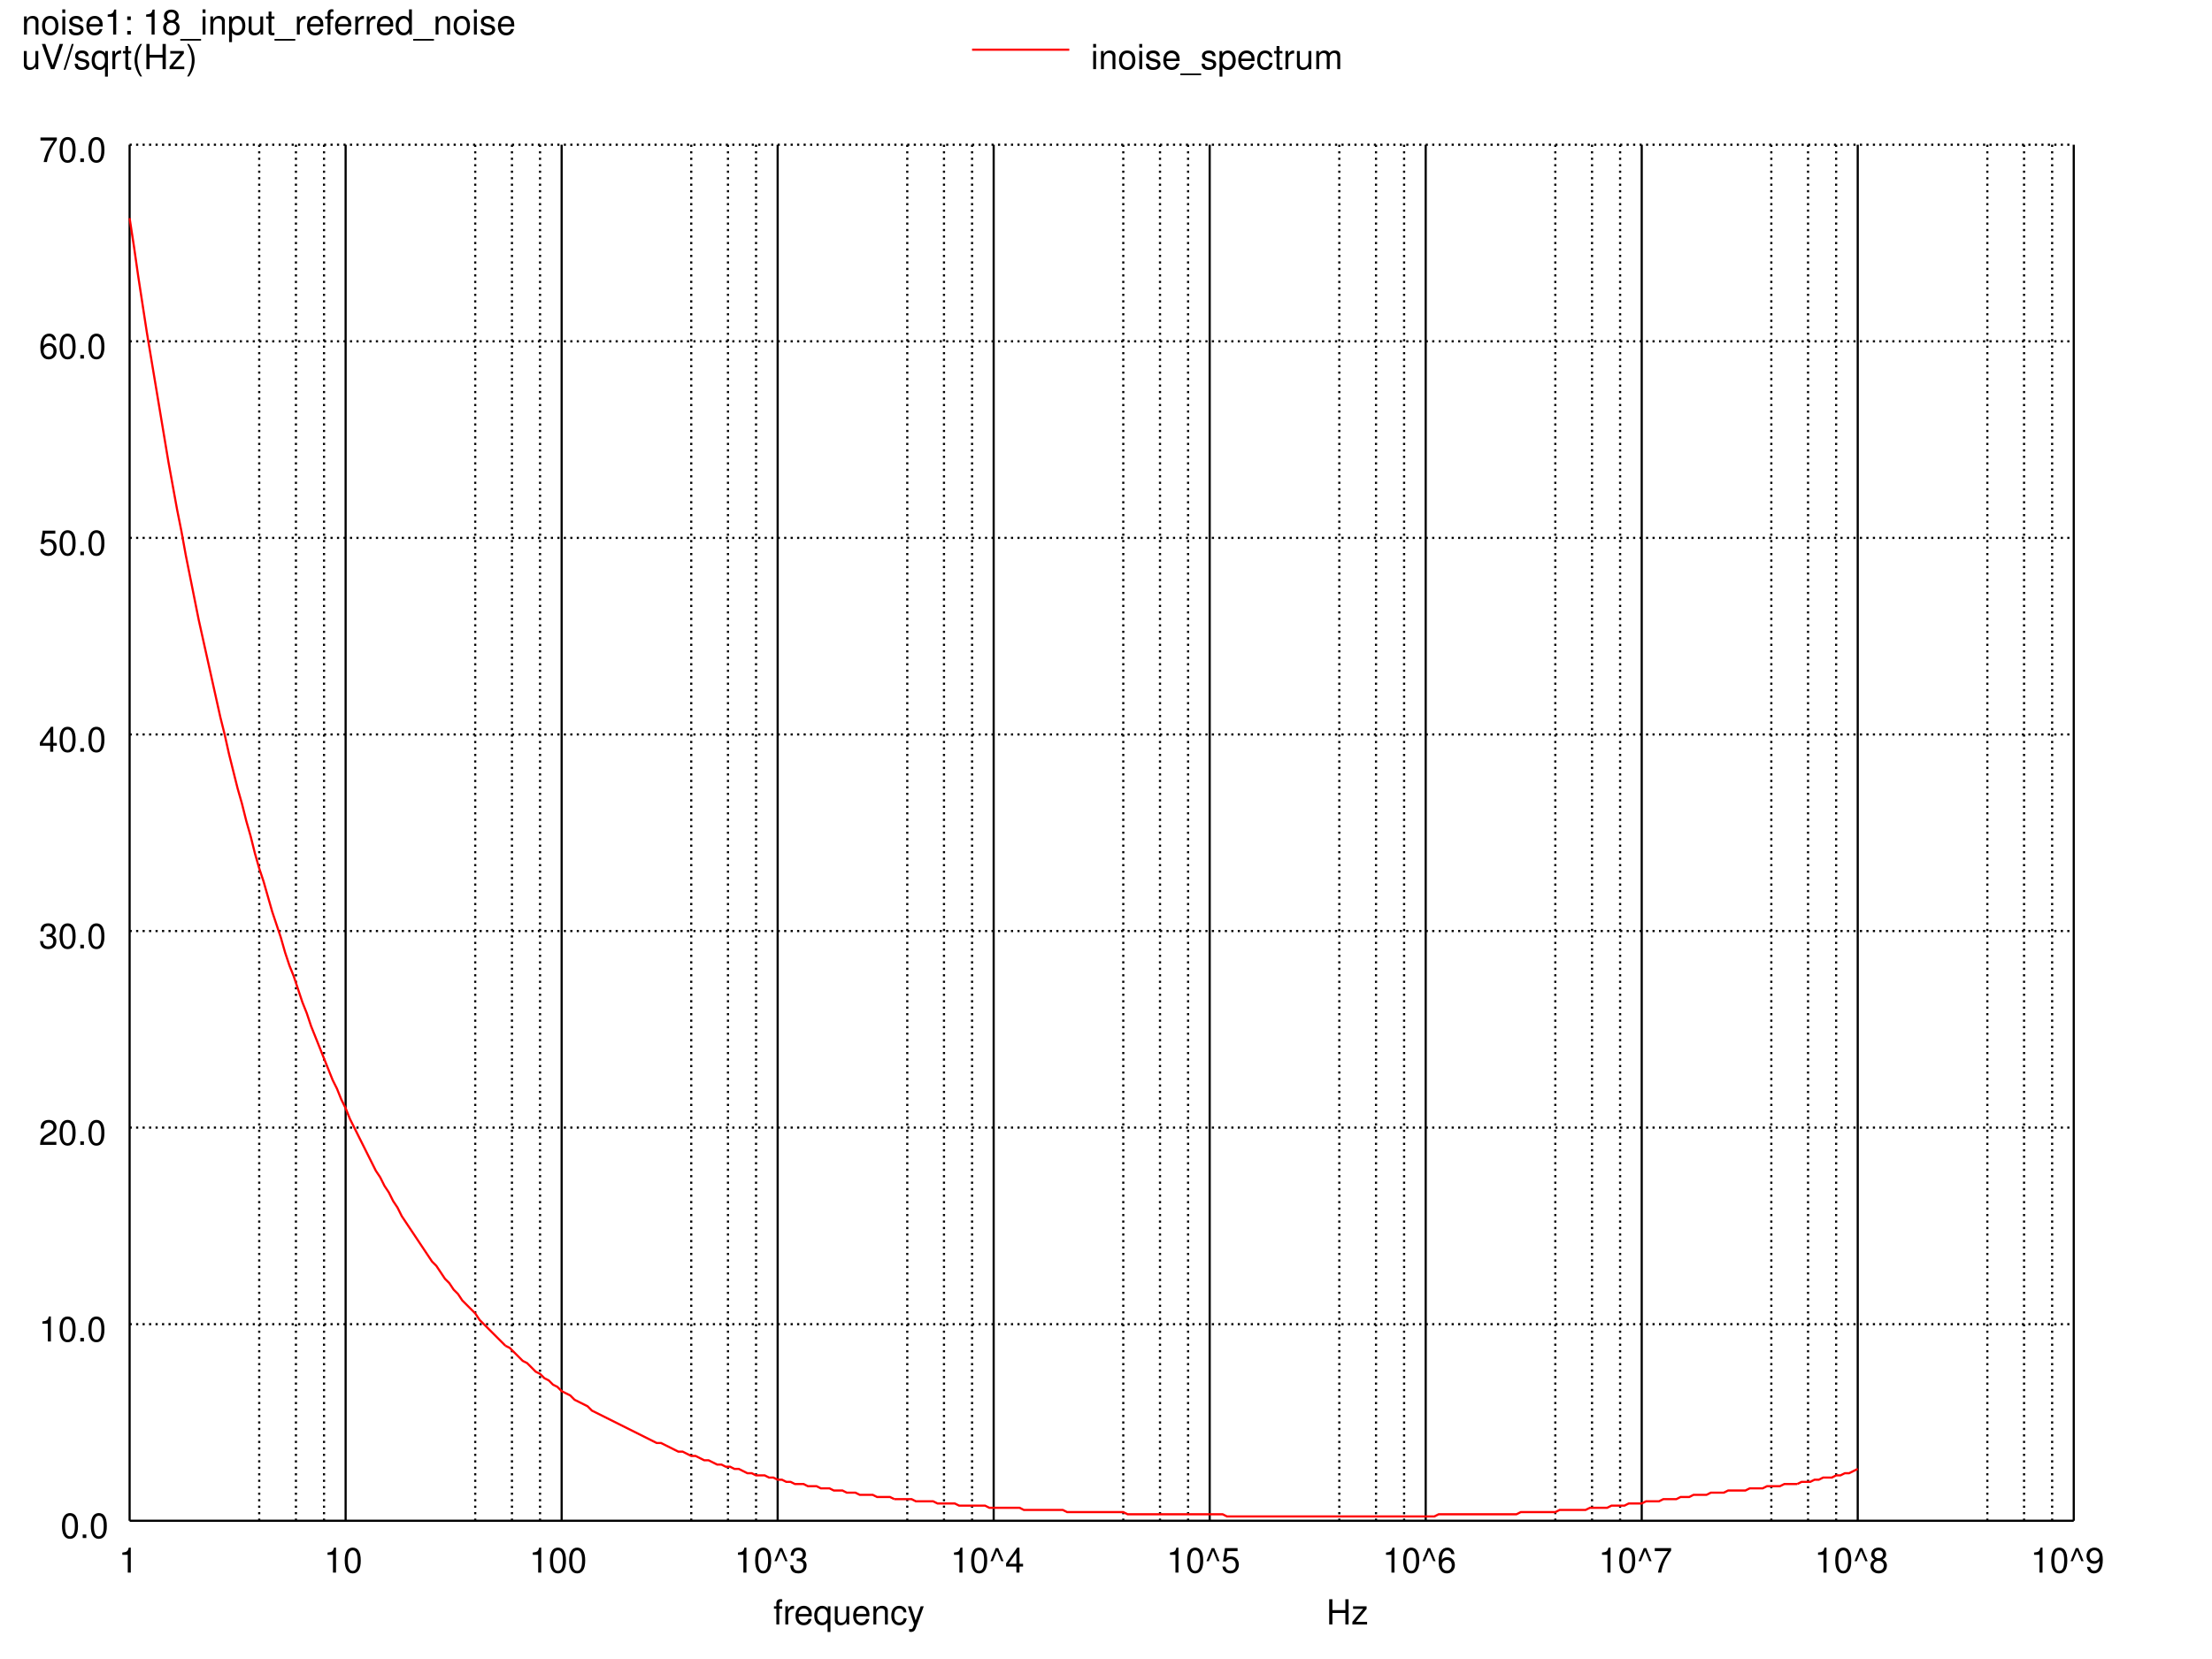
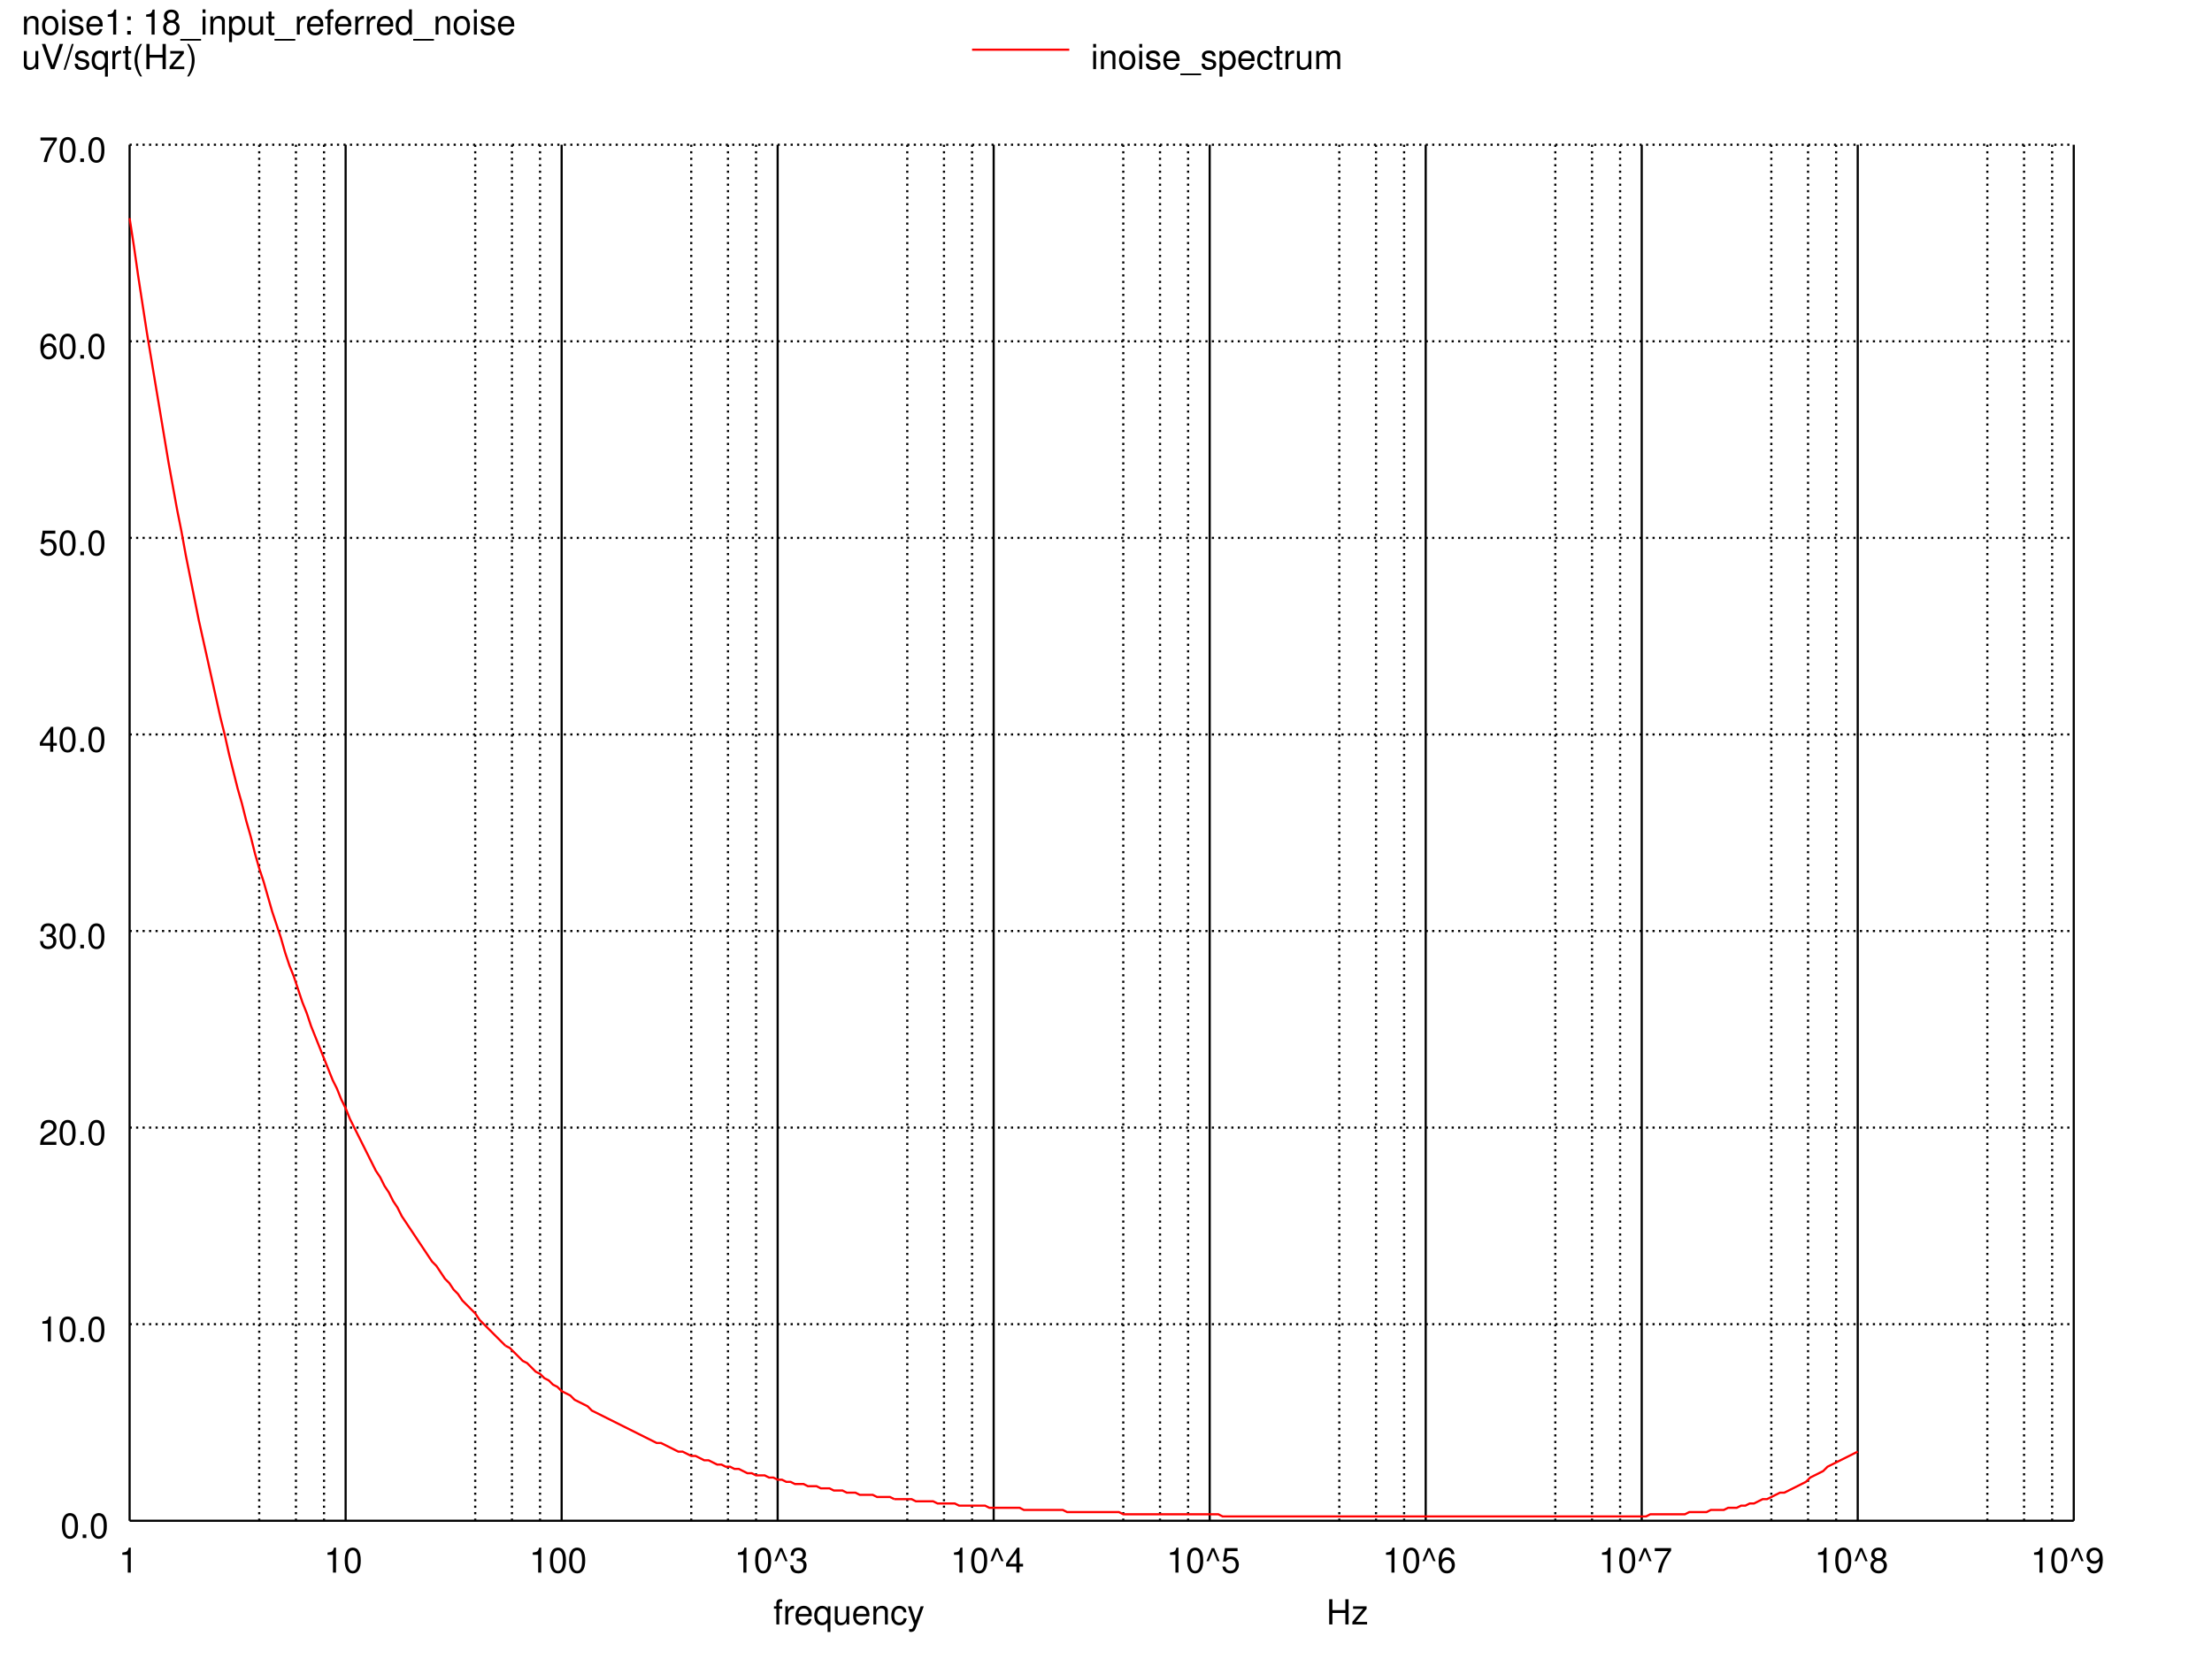
<svg xmlns="http://www.w3.org/2000/svg" version="1.1" width="100%" height="100%" viewBox="0 0 1024 768" style="fill: none; font-family: Helvetica;  font: Helvetica; ">
  <rect x="0" y="0" width="1024" height="768" fill="white" stroke="none" />
  <text stroke="none" fill="black" font-size="16" x="358" y="752">
frequency
</text>
  <text stroke="none" fill="black" font-size="16" x="10" y="16">
noise1: 18_input_referred_noise
</text>
  <path stroke="black" d="M60 704l0 -637" />
  <text stroke="none" fill="black" font-size="16" x="55" y="728">
1
</text>
  <path stroke="black" stroke-dasharray="1,2" d="M120 704l0 -637M137 704l0 -637M150 704l0 -637" />
  <path stroke="black" d="M160 704l0 -637" />
  <text stroke="none" fill="black" font-size="16" x="150" y="728">
10
</text>
  <path stroke="black" stroke-dasharray="1,2" d="M220 704l0 -637M237 704l0 -637M250 704l0 -637" />
  <path stroke="black" d="M260 704l0 -637" />
  <text stroke="none" fill="black" font-size="16" x="245" y="728">
100
</text>
  <path stroke="black" stroke-dasharray="1,2" d="M320 704l0 -637M337 704l0 -637M350 704l0 -637" />
  <path stroke="black" d="M360 704l0 -637" />
  <text stroke="none" fill="black" font-size="16" x="340" y="728">
10^3
</text>
  <path stroke="black" stroke-dasharray="1,2" d="M420 704l0 -637M437 704l0 -637M450 704l0 -637" />
  <path stroke="black" d="M460 704l0 -637" />
  <text stroke="none" fill="black" font-size="16" x="440" y="728">
10^4
</text>
  <path stroke="black" stroke-dasharray="1,2" d="M520 704l0 -637M537 704l0 -637M550 704l0 -637" />
  <path stroke="black" d="M560 704l0 -637" />
  <text stroke="none" fill="black" font-size="16" x="540" y="728">
10^5
</text>
  <path stroke="black" stroke-dasharray="1,2" d="M620 704l0 -637M637 704l0 -637M650 704l0 -637" />
  <path stroke="black" d="M660 704l0 -637" />
  <text stroke="none" fill="black" font-size="16" x="640" y="728">
10^6
</text>
  <path stroke="black" stroke-dasharray="1,2" d="M720 704l0 -637M737 704l0 -637M750 704l0 -637" />
  <path stroke="black" d="M760 704l0 -637" />
  <text stroke="none" fill="black" font-size="16" x="740" y="728">
10^7
</text>
  <path stroke="black" stroke-dasharray="1,2" d="M820 704l0 -637M837 704l0 -637M850 704l0 -637" />
  <path stroke="black" d="M860 704l0 -637" />
  <text stroke="none" fill="black" font-size="16" x="840" y="728">
10^8
</text>
  <path stroke="black" stroke-dasharray="1,2" d="M920 704l0 -637M937 704l0 -637M950 704l0 -637" />
  <path stroke="black" d="M960 704l0 -637" />
  <text stroke="none" fill="black" font-size="16" x="940" y="728">
10^9
</text>
  <text stroke="none" fill="black" font-size="16" x="614" y="752">
Hz
</text>
  <path stroke="black" d="M60 704l900 0" />
  <text stroke="none" fill="black" font-size="16" x="28" y="712">
0.0
</text>
  <path stroke="black" stroke-dasharray="1,2" d="M60 613l900 0" />
  <text stroke="none" fill="black" font-size="16" x="18" y="621">
10.0
</text>
  <path stroke="black" stroke-dasharray="1,2" d="M60 522l900 0" />
  <text stroke="none" fill="black" font-size="16" x="18" y="530">
20.0
</text>
  <path stroke="black" stroke-dasharray="1,2" d="M60 431l900 0" />
  <text stroke="none" fill="black" font-size="16" x="18" y="439">
30.0
</text>
  <path stroke="black" stroke-dasharray="1,2" d="M60 340l900 0" />
  <text stroke="none" fill="black" font-size="16" x="18" y="348">
40.0
</text>
  <path stroke="black" stroke-dasharray="1,2" d="M60 249l900 0" />
  <text stroke="none" fill="black" font-size="16" x="18" y="257">
50.0
</text>
  <path stroke="black" stroke-dasharray="1,2" d="M60 158l900 0" />
  <text stroke="none" fill="black" font-size="16" x="18" y="166">
60.0
</text>
  <path stroke="black" stroke-dasharray="1,2" d="M60 67l900 0" />
  <text stroke="none" fill="black" font-size="16" x="18" y="75">
70.0
</text>
  <text stroke="none" fill="black" font-size="16" x="10" y="32">
uV/sqrt(Hz)
</text>
  <path stroke="red" d="M450 23l45 0" />
  <text stroke="none" fill="black" font-size="16" x="505" y="32">
inoise_spectrum
</text>
  <path stroke="red" d="M60 101l2 13 2 14 4 26 10 60 4 22 2 10 2 11 6 30 10 45 2 8 2 9 4 16 2 7 2 8 2 7 2 8 2 7 2 6 4 14 4 12 2 7 2 6 2 5 4 12 2 5 2 6 10 25 2 4 2 5 2 4 2 5 12 24 2 3 2 4 2 3 2 4 2 3 2 4 14 21 2 2 4 6 2 2 2 3 2 2 2 3 6 6 2 3 12 12" />
  <path stroke="red" d="M234 623l2 1 6 6 2 1 4 4 2 1 2 2 2 1 2 2 2 1 2 2 4 2 2 2 6 3 2 2 30 15 2 0 8 4 2 0 4 2 2 0 4 2 2 0 4 2 2 0 2 1 2 0 2 1 2 0 4 2 2 0 2 1 4 0 2 1 2 0 2 1 2 0 2 1 2 0 2 1 4 0 2 1 4 0 2 1 4 0 2 1 4 0 2 1 4 0 2 1 6 0 2 1 6 0 2 1" />
-   <path stroke="red" d="M414 694l8 0 2 1 8 0 2 1 8 0 2 1 12 0 2 1 14 0 2 1 18 0 2 1 26 0 2 1 44 0 2 1 96 0 2 -1 36 0 2 -1 16 0 2 -1 12 0 2 -1 8 0 2 -1 6 0 2 -1 6 0 2 -1 6 0 2 -1 6 0 2 -1 4 0 2 -1 6 0 2 -1 6 0 2 -1 8 0 2 -1 6 0 2 -1 6 0 2 -1 6 0" />
-   <path stroke="red" d="M832 687l2 -1 4 0 2 -1 2 0 2 -1 4 0 2 -1 2 0 2 -1 2 0 4 -2" />
+   <path stroke="red" d="M414 694l8 0 2 1 8 0 2 1 8 0 2 1 12 0 2 1 14 0 2 1 18 0 2 1 24 0 2 1 44 0 2 1 196 0 2 -1 16 0 2 -1 8 0 2 -1 6 0 2 -1 4 0 2 -1 2 0 2 -1 2 0 4 -2 2 0 6 -3 2 0 10 -5 2 -2 6 -3 2 -2 14 -7" />
</svg>
